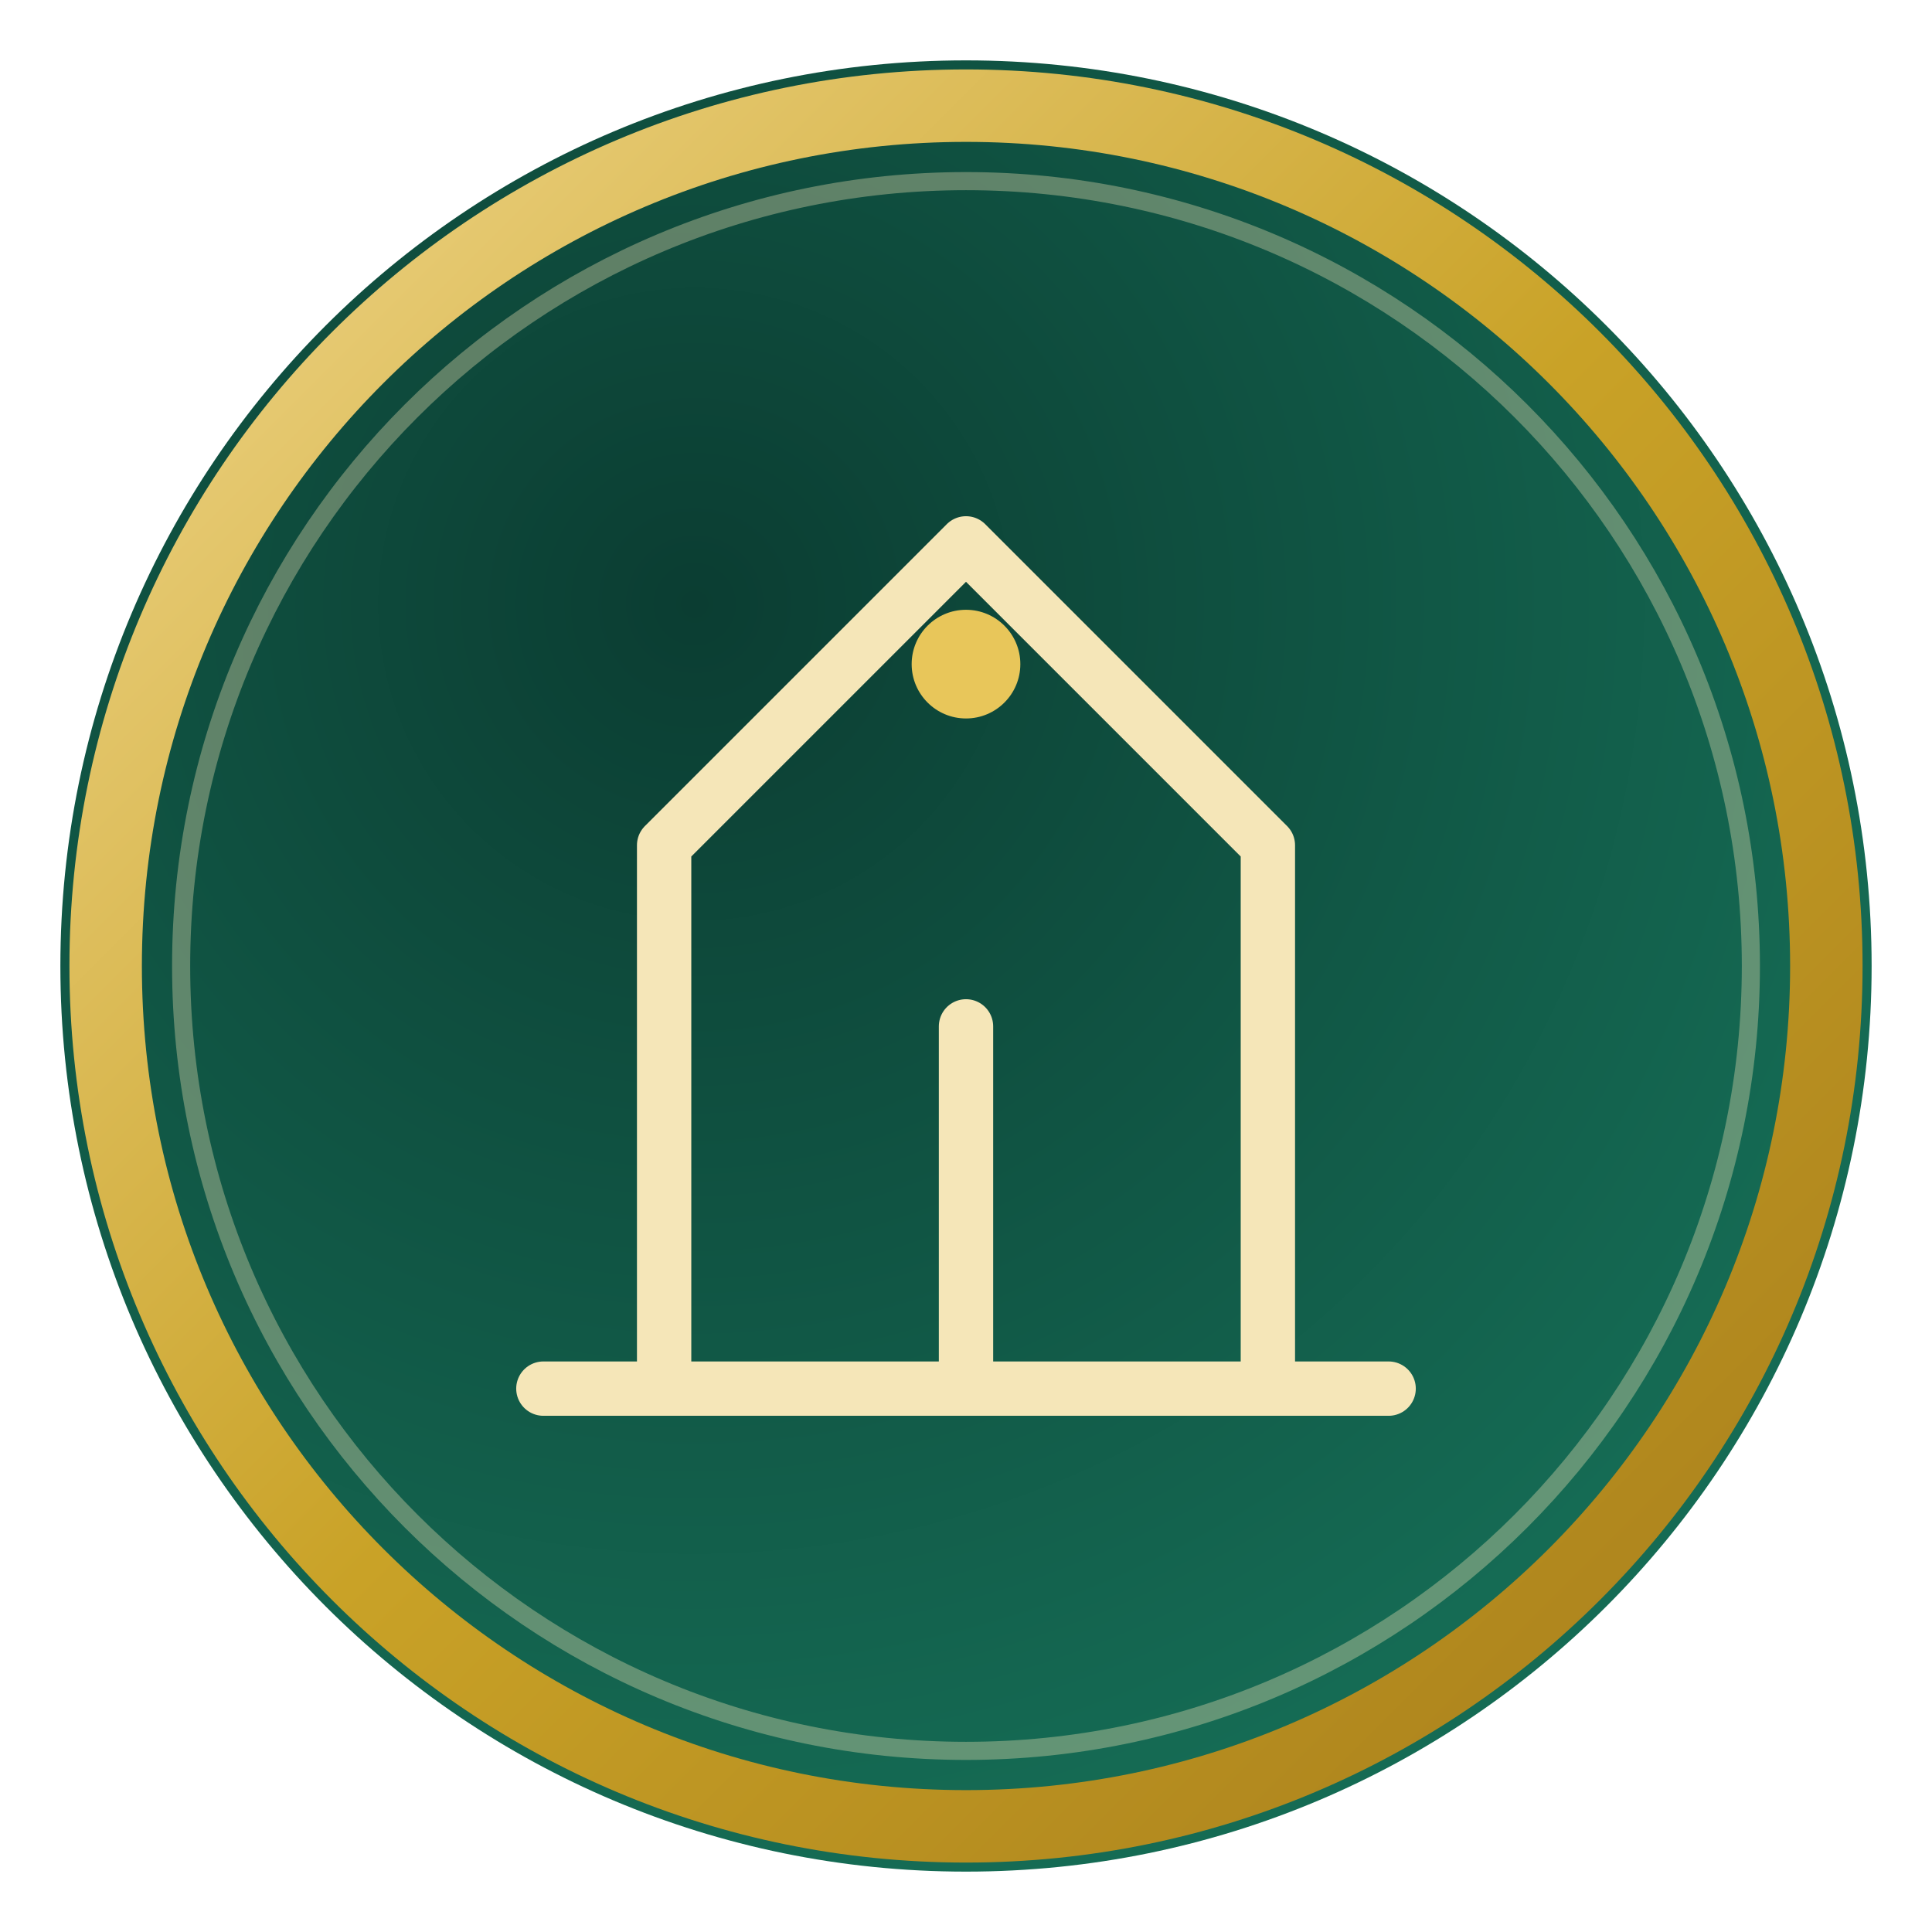
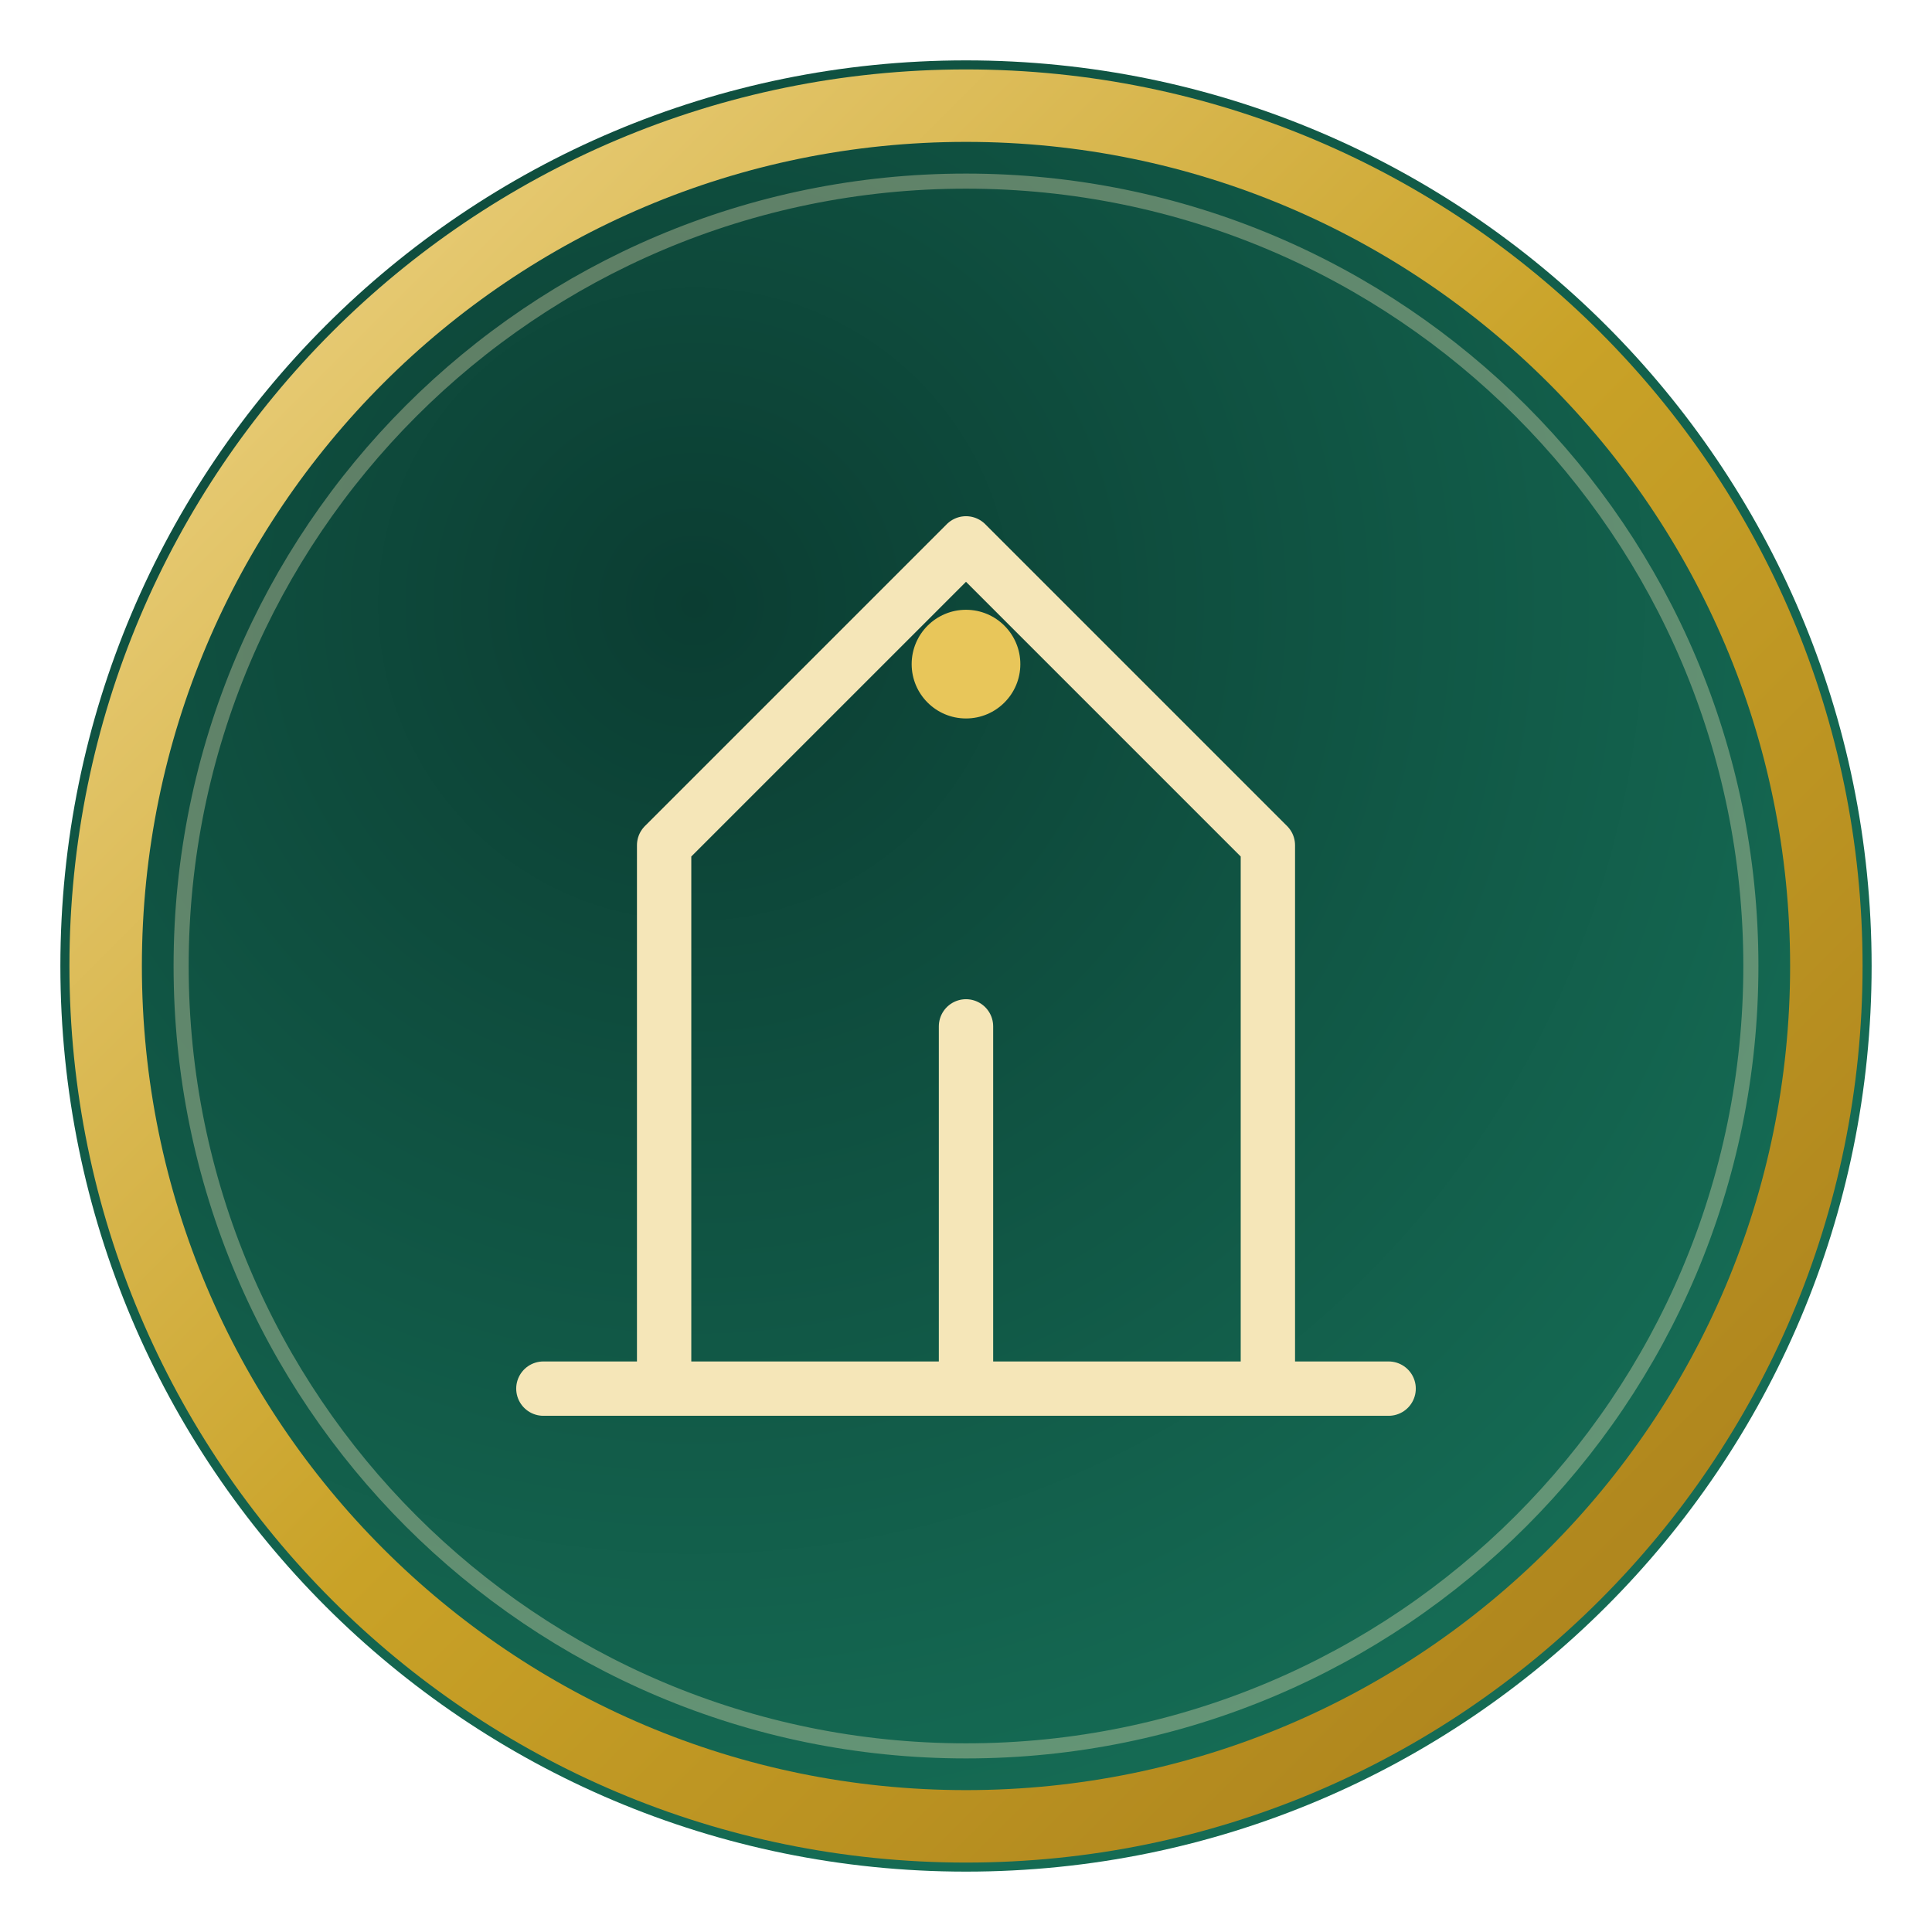
<svg xmlns="http://www.w3.org/2000/svg" viewBox="0 0 64 64">
  <defs>
    <radialGradient id="g" cx="35%" cy="30%" r="70%">
      <stop offset="0%" stop-color="#0b3d32" />
      <stop offset="100%" stop-color="#156b54" />
    </radialGradient>
    <linearGradient id="gold" x1="0" y1="0" x2="1" y2="1">
      <stop offset="0%" stop-color="#f0d78c" />
      <stop offset="50%" stop-color="#c9a227" />
      <stop offset="100%" stop-color="#a67c1a" />
    </linearGradient>
  </defs>
  <circle cx="32" cy="32" r="30" fill="url(#g)" />
  <circle cx="32" cy="32" r="28.5" fill="none" stroke="url(#gold)" stroke-width="2.4" />
-   <circle cx="32" cy="32" r="26" fill="none" stroke="#f5e6b8" stroke-width="0.6" opacity="0.35" />
+   <circle cx="32" cy="32" r="26" fill="none" stroke="#f5e6b8" stroke-width="0.5" opacity="0.35" />
  <path fill="none" stroke="#f5e6b8" stroke-width="1.8" stroke-linecap="round" stroke-linejoin="round" d="M18 46h28" />
  <path fill="none" stroke="#f5e6b8" stroke-width="1.8" stroke-linecap="round" stroke-linejoin="round" d="M22 46V28l10-10 10 10v18" />
  <path fill="none" stroke="#f5e6b8" stroke-width="1.8" stroke-linecap="round" stroke-linejoin="round" d="M32 46v-12" />
  <circle fill="#e8c65a" cx="32" cy="22" r="1.8" />
</svg>
